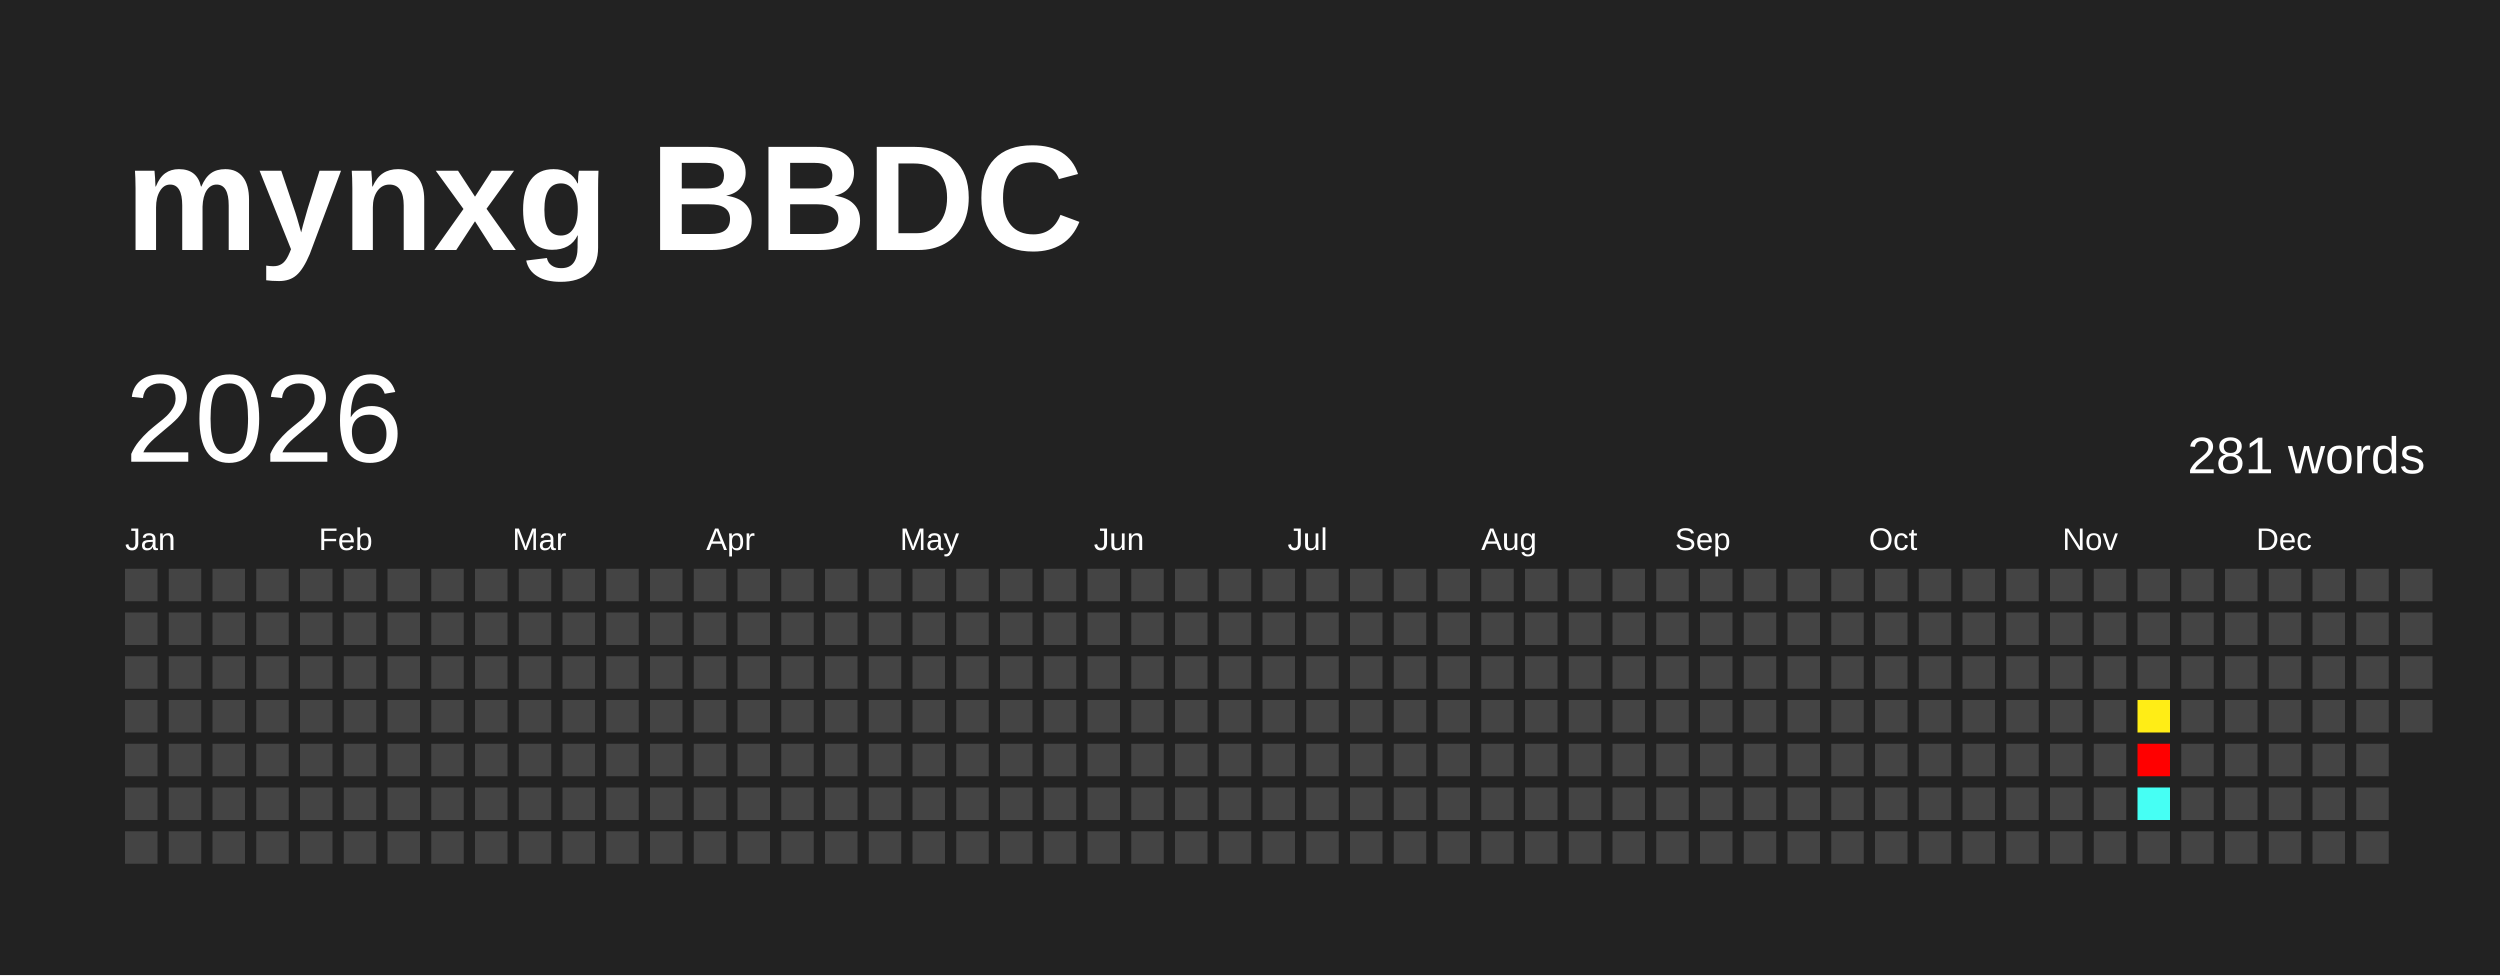
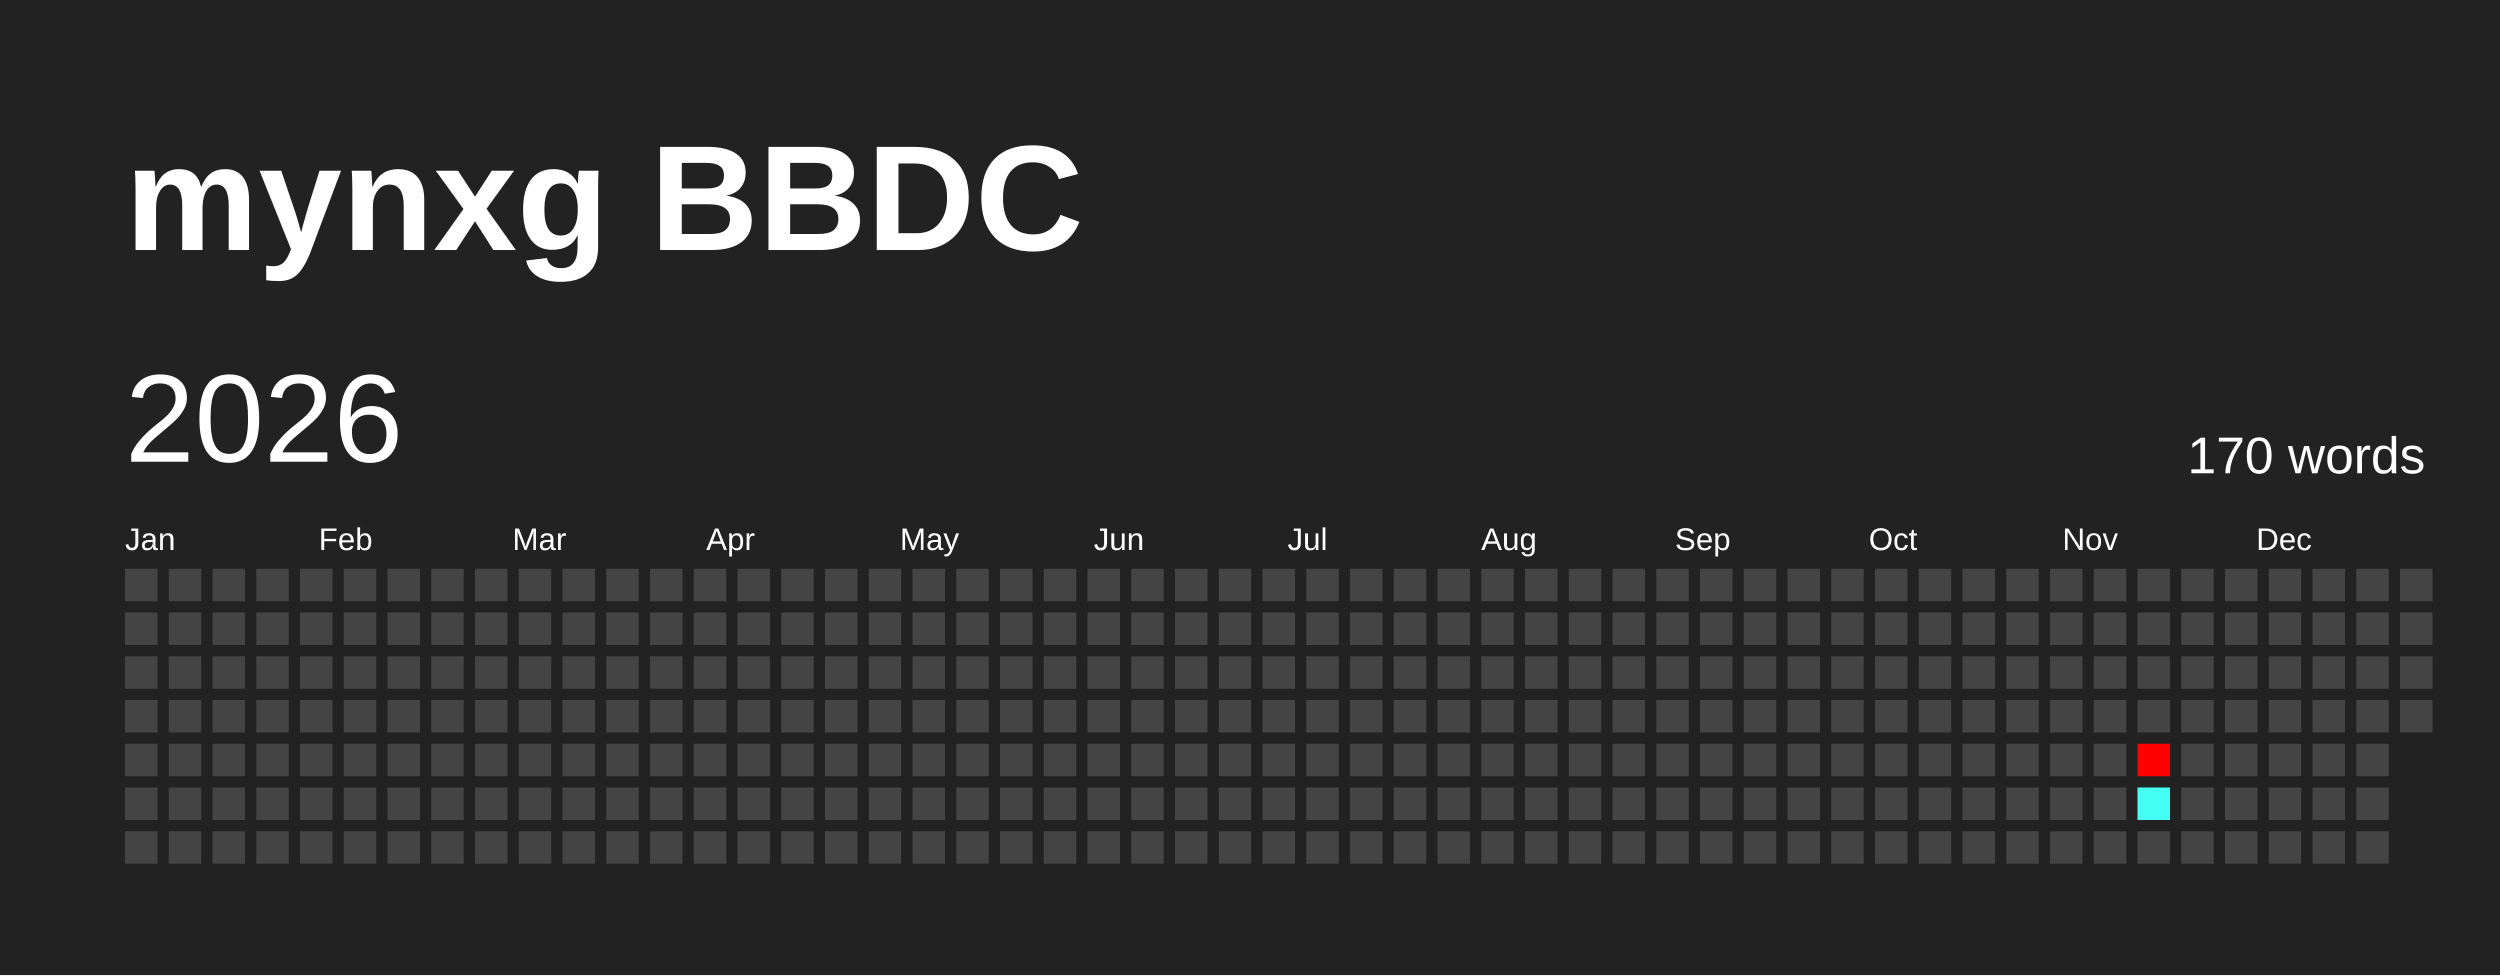
<svg xmlns="http://www.w3.org/2000/svg" baseProfile="full" height="78mm" version="1.1" viewBox="0,0,200,78" width="200mm">
  <defs />
  <rect fill="#222222" height="78" width="200" x="0" y="0" />
  <text fill="#FFFFFF" style="font-size:12px; font-family:Arial; font-weight:bold;" x="10" y="20">mynxg BBDC</text>
  <text dominant-baseline="hanging" fill="#FFFFFF" style="font-size:10.0px; font-family:Arial;" x="10" y="30">2026</text>
-   <text dominant-baseline="hanging" fill="#FFFFFF" style="font-size:4.125px; font-family:Arial;" x="175" y="35">281 words</text>
+   <text dominant-baseline="hanging" fill="#FFFFFF" style="font-size:4.125px; font-family:Arial;" x="175" y="35">170 words</text>
  <text fill="#FFFFFF" style="font-size:2.5px; font-family:Arial" x="10.0" y="44">Jan</text>
  <text fill="#FFFFFF" style="font-size:2.5px; font-family:Arial" x="25.5" y="44">Feb</text>
  <text fill="#FFFFFF" style="font-size:2.5px; font-family:Arial" x="41.0" y="44">Mar</text>
  <text fill="#FFFFFF" style="font-size:2.5px; font-family:Arial" x="56.5" y="44">Apr</text>
  <text fill="#FFFFFF" style="font-size:2.5px; font-family:Arial" x="72.0" y="44">May</text>
  <text fill="#FFFFFF" style="font-size:2.5px; font-family:Arial" x="87.5" y="44">Jun</text>
  <text fill="#FFFFFF" style="font-size:2.5px; font-family:Arial" x="103.0" y="44">Jul</text>
  <text fill="#FFFFFF" style="font-size:2.5px; font-family:Arial" x="118.5" y="44">Aug</text>
  <text fill="#FFFFFF" style="font-size:2.5px; font-family:Arial" x="134.0" y="44">Sep</text>
  <text fill="#FFFFFF" style="font-size:2.5px; font-family:Arial" x="149.5" y="44">Oct</text>
  <text fill="#FFFFFF" style="font-size:2.5px; font-family:Arial" x="165.0" y="44">Nov</text>
  <text fill="#FFFFFF" style="font-size:2.5px; font-family:Arial" x="180.5" y="44">Dec</text>
  <rect fill="#444444" height="2.6" width="2.6" x="10.0" y="45.5" />
  <rect fill="#444444" height="2.6" width="2.6" x="10.0" y="49.0" />
  <rect fill="#444444" height="2.6" width="2.6" x="10.0" y="52.5" />
  <rect fill="#444444" height="2.6" width="2.6" x="10.0" y="56.0" />
  <rect fill="#444444" height="2.6" width="2.6" x="10.0" y="59.5" />
  <rect fill="#444444" height="2.6" width="2.6" x="10.0" y="63.0" />
  <rect fill="#444444" height="2.6" width="2.6" x="10.0" y="66.5" />
  <rect fill="#444444" height="2.6" width="2.6" x="13.5" y="45.5" />
  <rect fill="#444444" height="2.6" width="2.6" x="13.5" y="49.0" />
  <rect fill="#444444" height="2.6" width="2.6" x="13.5" y="52.5" />
  <rect fill="#444444" height="2.6" width="2.6" x="13.5" y="56.0" />
  <rect fill="#444444" height="2.6" width="2.6" x="13.5" y="59.5" />
  <rect fill="#444444" height="2.6" width="2.6" x="13.5" y="63.0" />
  <rect fill="#444444" height="2.6" width="2.6" x="13.5" y="66.5" />
  <rect fill="#444444" height="2.6" width="2.6" x="17.0" y="45.5" />
  <rect fill="#444444" height="2.6" width="2.6" x="17.0" y="49.0" />
  <rect fill="#444444" height="2.6" width="2.6" x="17.0" y="52.5" />
  <rect fill="#444444" height="2.6" width="2.6" x="17.0" y="56.0" />
  <rect fill="#444444" height="2.6" width="2.6" x="17.0" y="59.5" />
  <rect fill="#444444" height="2.6" width="2.6" x="17.0" y="63.0" />
  <rect fill="#444444" height="2.6" width="2.6" x="17.0" y="66.5" />
  <rect fill="#444444" height="2.6" width="2.6" x="20.5" y="45.5" />
  <rect fill="#444444" height="2.6" width="2.6" x="20.5" y="49.0" />
  <rect fill="#444444" height="2.6" width="2.6" x="20.5" y="52.5" />
  <rect fill="#444444" height="2.6" width="2.6" x="20.5" y="56.0" />
  <rect fill="#444444" height="2.6" width="2.6" x="20.5" y="59.5" />
  <rect fill="#444444" height="2.6" width="2.6" x="20.5" y="63.0" />
  <rect fill="#444444" height="2.6" width="2.6" x="20.5" y="66.5" />
  <rect fill="#444444" height="2.6" width="2.6" x="24.0" y="45.5" />
  <rect fill="#444444" height="2.6" width="2.6" x="24.0" y="49.0" />
  <rect fill="#444444" height="2.6" width="2.6" x="24.0" y="52.5" />
  <rect fill="#444444" height="2.6" width="2.6" x="24.0" y="56.0" />
  <rect fill="#444444" height="2.6" width="2.6" x="24.0" y="59.5" />
  <rect fill="#444444" height="2.6" width="2.6" x="24.0" y="63.0" />
  <rect fill="#444444" height="2.6" width="2.6" x="24.0" y="66.5" />
  <rect fill="#444444" height="2.6" width="2.6" x="27.5" y="45.5" />
  <rect fill="#444444" height="2.6" width="2.6" x="27.5" y="49.0" />
  <rect fill="#444444" height="2.6" width="2.6" x="27.5" y="52.5" />
  <rect fill="#444444" height="2.6" width="2.6" x="27.5" y="56.0" />
  <rect fill="#444444" height="2.6" width="2.6" x="27.5" y="59.5" />
  <rect fill="#444444" height="2.6" width="2.6" x="27.5" y="63.0" />
  <rect fill="#444444" height="2.6" width="2.6" x="27.5" y="66.5" />
  <rect fill="#444444" height="2.6" width="2.6" x="31.0" y="45.5" />
  <rect fill="#444444" height="2.6" width="2.6" x="31.0" y="49.0" />
  <rect fill="#444444" height="2.6" width="2.6" x="31.0" y="52.5" />
  <rect fill="#444444" height="2.6" width="2.6" x="31.0" y="56.0" />
  <rect fill="#444444" height="2.6" width="2.6" x="31.0" y="59.5" />
  <rect fill="#444444" height="2.6" width="2.6" x="31.0" y="63.0" />
  <rect fill="#444444" height="2.6" width="2.6" x="31.0" y="66.5" />
  <rect fill="#444444" height="2.6" width="2.6" x="34.5" y="45.5" />
  <rect fill="#444444" height="2.6" width="2.6" x="34.5" y="49.0" />
  <rect fill="#444444" height="2.6" width="2.6" x="34.5" y="52.5" />
  <rect fill="#444444" height="2.6" width="2.6" x="34.5" y="56.0" />
  <rect fill="#444444" height="2.6" width="2.6" x="34.5" y="59.5" />
  <rect fill="#444444" height="2.6" width="2.6" x="34.5" y="63.0" />
  <rect fill="#444444" height="2.6" width="2.6" x="34.5" y="66.5" />
  <rect fill="#444444" height="2.6" width="2.6" x="38.0" y="45.5" />
  <rect fill="#444444" height="2.6" width="2.6" x="38.0" y="49.0" />
  <rect fill="#444444" height="2.6" width="2.6" x="38.0" y="52.5" />
  <rect fill="#444444" height="2.6" width="2.6" x="38.0" y="56.0" />
  <rect fill="#444444" height="2.6" width="2.6" x="38.0" y="59.5" />
  <rect fill="#444444" height="2.6" width="2.6" x="38.0" y="63.0" />
  <rect fill="#444444" height="2.6" width="2.6" x="38.0" y="66.5" />
  <rect fill="#444444" height="2.6" width="2.6" x="41.5" y="45.5" />
  <rect fill="#444444" height="2.6" width="2.6" x="41.5" y="49.0" />
  <rect fill="#444444" height="2.6" width="2.6" x="41.5" y="52.5" />
  <rect fill="#444444" height="2.6" width="2.6" x="41.5" y="56.0" />
  <rect fill="#444444" height="2.6" width="2.6" x="41.5" y="59.5" />
  <rect fill="#444444" height="2.6" width="2.6" x="41.5" y="63.0" />
  <rect fill="#444444" height="2.6" width="2.6" x="41.5" y="66.5" />
  <rect fill="#444444" height="2.6" width="2.6" x="45.0" y="45.5" />
  <rect fill="#444444" height="2.6" width="2.6" x="45.0" y="49.0" />
  <rect fill="#444444" height="2.6" width="2.6" x="45.0" y="52.5" />
  <rect fill="#444444" height="2.6" width="2.6" x="45.0" y="56.0" />
  <rect fill="#444444" height="2.6" width="2.6" x="45.0" y="59.5" />
  <rect fill="#444444" height="2.6" width="2.6" x="45.0" y="63.0" />
  <rect fill="#444444" height="2.6" width="2.6" x="45.0" y="66.5" />
  <rect fill="#444444" height="2.6" width="2.6" x="48.5" y="45.5" />
  <rect fill="#444444" height="2.6" width="2.6" x="48.5" y="49.0" />
  <rect fill="#444444" height="2.6" width="2.6" x="48.5" y="52.5" />
  <rect fill="#444444" height="2.6" width="2.6" x="48.5" y="56.0" />
  <rect fill="#444444" height="2.6" width="2.6" x="48.5" y="59.5" />
  <rect fill="#444444" height="2.6" width="2.6" x="48.5" y="63.0" />
  <rect fill="#444444" height="2.6" width="2.6" x="48.5" y="66.5" />
  <rect fill="#444444" height="2.6" width="2.6" x="52.0" y="45.5" />
  <rect fill="#444444" height="2.6" width="2.6" x="52.0" y="49.0" />
  <rect fill="#444444" height="2.6" width="2.6" x="52.0" y="52.5" />
  <rect fill="#444444" height="2.6" width="2.6" x="52.0" y="56.0" />
  <rect fill="#444444" height="2.6" width="2.6" x="52.0" y="59.5" />
  <rect fill="#444444" height="2.6" width="2.6" x="52.0" y="63.0" />
  <rect fill="#444444" height="2.6" width="2.6" x="52.0" y="66.5" />
  <rect fill="#444444" height="2.6" width="2.6" x="55.5" y="45.5" />
  <rect fill="#444444" height="2.6" width="2.6" x="55.5" y="49.0" />
  <rect fill="#444444" height="2.6" width="2.6" x="55.5" y="52.5" />
  <rect fill="#444444" height="2.6" width="2.6" x="55.5" y="56.0" />
  <rect fill="#444444" height="2.6" width="2.6" x="55.5" y="59.5" />
  <rect fill="#444444" height="2.6" width="2.6" x="55.5" y="63.0" />
  <rect fill="#444444" height="2.6" width="2.6" x="55.5" y="66.5" />
  <rect fill="#444444" height="2.6" width="2.6" x="59.0" y="45.5" />
  <rect fill="#444444" height="2.6" width="2.6" x="59.0" y="49.0" />
  <rect fill="#444444" height="2.6" width="2.6" x="59.0" y="52.5" />
  <rect fill="#444444" height="2.6" width="2.6" x="59.0" y="56.0" />
  <rect fill="#444444" height="2.6" width="2.6" x="59.0" y="59.5" />
  <rect fill="#444444" height="2.6" width="2.6" x="59.0" y="63.0" />
  <rect fill="#444444" height="2.6" width="2.6" x="59.0" y="66.5" />
  <rect fill="#444444" height="2.6" width="2.6" x="62.5" y="45.5" />
  <rect fill="#444444" height="2.6" width="2.6" x="62.5" y="49.0" />
  <rect fill="#444444" height="2.6" width="2.6" x="62.5" y="52.5" />
  <rect fill="#444444" height="2.6" width="2.6" x="62.5" y="56.0" />
  <rect fill="#444444" height="2.6" width="2.6" x="62.5" y="59.5" />
  <rect fill="#444444" height="2.6" width="2.6" x="62.5" y="63.0" />
  <rect fill="#444444" height="2.6" width="2.6" x="62.5" y="66.5" />
  <rect fill="#444444" height="2.6" width="2.6" x="66.0" y="45.5" />
  <rect fill="#444444" height="2.6" width="2.6" x="66.0" y="49.0" />
  <rect fill="#444444" height="2.6" width="2.6" x="66.0" y="52.5" />
  <rect fill="#444444" height="2.6" width="2.6" x="66.0" y="56.0" />
  <rect fill="#444444" height="2.6" width="2.6" x="66.0" y="59.5" />
  <rect fill="#444444" height="2.6" width="2.6" x="66.0" y="63.0" />
  <rect fill="#444444" height="2.6" width="2.6" x="66.0" y="66.5" />
  <rect fill="#444444" height="2.6" width="2.6" x="69.5" y="45.5" />
  <rect fill="#444444" height="2.6" width="2.6" x="69.5" y="49.0" />
  <rect fill="#444444" height="2.6" width="2.6" x="69.5" y="52.5" />
  <rect fill="#444444" height="2.6" width="2.6" x="69.5" y="56.0" />
  <rect fill="#444444" height="2.6" width="2.6" x="69.5" y="59.5" />
  <rect fill="#444444" height="2.6" width="2.6" x="69.5" y="63.0" />
  <rect fill="#444444" height="2.6" width="2.6" x="69.5" y="66.5" />
  <rect fill="#444444" height="2.6" width="2.6" x="73.0" y="45.5" />
  <rect fill="#444444" height="2.6" width="2.6" x="73.0" y="49.0" />
  <rect fill="#444444" height="2.6" width="2.6" x="73.0" y="52.5" />
  <rect fill="#444444" height="2.6" width="2.6" x="73.0" y="56.0" />
  <rect fill="#444444" height="2.6" width="2.6" x="73.0" y="59.5" />
  <rect fill="#444444" height="2.6" width="2.6" x="73.0" y="63.0" />
  <rect fill="#444444" height="2.6" width="2.6" x="73.0" y="66.5" />
  <rect fill="#444444" height="2.6" width="2.6" x="76.5" y="45.5" />
  <rect fill="#444444" height="2.6" width="2.6" x="76.5" y="49.0" />
  <rect fill="#444444" height="2.6" width="2.6" x="76.5" y="52.5" />
  <rect fill="#444444" height="2.6" width="2.6" x="76.5" y="56.0" />
  <rect fill="#444444" height="2.6" width="2.6" x="76.5" y="59.5" />
  <rect fill="#444444" height="2.6" width="2.6" x="76.5" y="63.0" />
  <rect fill="#444444" height="2.6" width="2.6" x="76.5" y="66.5" />
  <rect fill="#444444" height="2.6" width="2.6" x="80.0" y="45.5" />
  <rect fill="#444444" height="2.6" width="2.6" x="80.0" y="49.0" />
  <rect fill="#444444" height="2.6" width="2.6" x="80.0" y="52.5" />
  <rect fill="#444444" height="2.6" width="2.6" x="80.0" y="56.0" />
  <rect fill="#444444" height="2.6" width="2.6" x="80.0" y="59.5" />
  <rect fill="#444444" height="2.6" width="2.6" x="80.0" y="63.0" />
  <rect fill="#444444" height="2.6" width="2.6" x="80.0" y="66.5" />
  <rect fill="#444444" height="2.6" width="2.6" x="83.5" y="45.5" />
  <rect fill="#444444" height="2.6" width="2.6" x="83.5" y="49.0" />
  <rect fill="#444444" height="2.6" width="2.6" x="83.5" y="52.5" />
  <rect fill="#444444" height="2.6" width="2.6" x="83.5" y="56.0" />
  <rect fill="#444444" height="2.6" width="2.6" x="83.5" y="59.5" />
  <rect fill="#444444" height="2.6" width="2.6" x="83.5" y="63.0" />
  <rect fill="#444444" height="2.6" width="2.6" x="83.5" y="66.5" />
  <rect fill="#444444" height="2.6" width="2.6" x="87.0" y="45.5" />
  <rect fill="#444444" height="2.6" width="2.6" x="87.0" y="49.0" />
  <rect fill="#444444" height="2.6" width="2.6" x="87.0" y="52.5" />
  <rect fill="#444444" height="2.6" width="2.6" x="87.0" y="56.0" />
  <rect fill="#444444" height="2.6" width="2.6" x="87.0" y="59.5" />
  <rect fill="#444444" height="2.6" width="2.6" x="87.0" y="63.0" />
  <rect fill="#444444" height="2.6" width="2.6" x="87.0" y="66.5" />
  <rect fill="#444444" height="2.6" width="2.6" x="90.5" y="45.5" />
  <rect fill="#444444" height="2.6" width="2.6" x="90.5" y="49.0" />
  <rect fill="#444444" height="2.6" width="2.6" x="90.5" y="52.5" />
  <rect fill="#444444" height="2.6" width="2.6" x="90.5" y="56.0" />
  <rect fill="#444444" height="2.6" width="2.6" x="90.5" y="59.5" />
  <rect fill="#444444" height="2.6" width="2.6" x="90.5" y="63.0" />
  <rect fill="#444444" height="2.6" width="2.6" x="90.5" y="66.5" />
  <rect fill="#444444" height="2.6" width="2.6" x="94.0" y="45.5" />
  <rect fill="#444444" height="2.6" width="2.6" x="94.0" y="49.0" />
  <rect fill="#444444" height="2.6" width="2.6" x="94.0" y="52.5" />
  <rect fill="#444444" height="2.6" width="2.6" x="94.0" y="56.0" />
  <rect fill="#444444" height="2.6" width="2.6" x="94.0" y="59.5" />
  <rect fill="#444444" height="2.6" width="2.6" x="94.0" y="63.0" />
  <rect fill="#444444" height="2.6" width="2.6" x="94.0" y="66.5" />
  <rect fill="#444444" height="2.6" width="2.6" x="97.5" y="45.5" />
  <rect fill="#444444" height="2.6" width="2.6" x="97.5" y="49.0" />
  <rect fill="#444444" height="2.6" width="2.6" x="97.5" y="52.5" />
  <rect fill="#444444" height="2.6" width="2.6" x="97.5" y="56.0" />
  <rect fill="#444444" height="2.6" width="2.6" x="97.5" y="59.5" />
  <rect fill="#444444" height="2.6" width="2.6" x="97.5" y="63.0" />
  <rect fill="#444444" height="2.6" width="2.6" x="97.5" y="66.5" />
  <rect fill="#444444" height="2.6" width="2.6" x="101.0" y="45.5" />
  <rect fill="#444444" height="2.6" width="2.6" x="101.0" y="49.0" />
  <rect fill="#444444" height="2.6" width="2.6" x="101.0" y="52.5" />
  <rect fill="#444444" height="2.6" width="2.6" x="101.0" y="56.0" />
  <rect fill="#444444" height="2.6" width="2.6" x="101.0" y="59.5" />
  <rect fill="#444444" height="2.6" width="2.6" x="101.0" y="63.0" />
  <rect fill="#444444" height="2.6" width="2.6" x="101.0" y="66.5" />
  <rect fill="#444444" height="2.6" width="2.6" x="104.5" y="45.5" />
  <rect fill="#444444" height="2.6" width="2.6" x="104.5" y="49.0" />
  <rect fill="#444444" height="2.6" width="2.6" x="104.5" y="52.5" />
  <rect fill="#444444" height="2.6" width="2.6" x="104.5" y="56.0" />
  <rect fill="#444444" height="2.6" width="2.6" x="104.5" y="59.5" />
  <rect fill="#444444" height="2.6" width="2.6" x="104.5" y="63.0" />
  <rect fill="#444444" height="2.6" width="2.6" x="104.5" y="66.5" />
  <rect fill="#444444" height="2.6" width="2.6" x="108.0" y="45.5" />
  <rect fill="#444444" height="2.6" width="2.6" x="108.0" y="49.0" />
  <rect fill="#444444" height="2.6" width="2.6" x="108.0" y="52.5" />
  <rect fill="#444444" height="2.6" width="2.6" x="108.0" y="56.0" />
  <rect fill="#444444" height="2.6" width="2.6" x="108.0" y="59.5" />
  <rect fill="#444444" height="2.6" width="2.6" x="108.0" y="63.0" />
  <rect fill="#444444" height="2.6" width="2.6" x="108.0" y="66.5" />
  <rect fill="#444444" height="2.6" width="2.6" x="111.5" y="45.5" />
  <rect fill="#444444" height="2.6" width="2.6" x="111.5" y="49.0" />
  <rect fill="#444444" height="2.6" width="2.6" x="111.5" y="52.5" />
  <rect fill="#444444" height="2.6" width="2.6" x="111.5" y="56.0" />
  <rect fill="#444444" height="2.6" width="2.6" x="111.5" y="59.5" />
  <rect fill="#444444" height="2.6" width="2.6" x="111.5" y="63.0" />
  <rect fill="#444444" height="2.6" width="2.6" x="111.5" y="66.5" />
  <rect fill="#444444" height="2.6" width="2.6" x="115.0" y="45.5" />
  <rect fill="#444444" height="2.6" width="2.6" x="115.0" y="49.0" />
  <rect fill="#444444" height="2.6" width="2.6" x="115.0" y="52.5" />
  <rect fill="#444444" height="2.6" width="2.6" x="115.0" y="56.0" />
  <rect fill="#444444" height="2.6" width="2.6" x="115.0" y="59.5" />
  <rect fill="#444444" height="2.6" width="2.6" x="115.0" y="63.0" />
  <rect fill="#444444" height="2.6" width="2.6" x="115.0" y="66.5" />
  <rect fill="#444444" height="2.6" width="2.6" x="118.5" y="45.5" />
  <rect fill="#444444" height="2.6" width="2.6" x="118.5" y="49.0" />
  <rect fill="#444444" height="2.6" width="2.6" x="118.5" y="52.5" />
  <rect fill="#444444" height="2.6" width="2.6" x="118.5" y="56.0" />
  <rect fill="#444444" height="2.6" width="2.6" x="118.5" y="59.5" />
  <rect fill="#444444" height="2.6" width="2.6" x="118.5" y="63.0" />
  <rect fill="#444444" height="2.6" width="2.6" x="118.5" y="66.5" />
  <rect fill="#444444" height="2.6" width="2.6" x="122.0" y="45.5" />
  <rect fill="#444444" height="2.6" width="2.6" x="122.0" y="49.0" />
  <rect fill="#444444" height="2.6" width="2.6" x="122.0" y="52.5" />
  <rect fill="#444444" height="2.6" width="2.6" x="122.0" y="56.0" />
  <rect fill="#444444" height="2.6" width="2.6" x="122.0" y="59.5" />
  <rect fill="#444444" height="2.6" width="2.6" x="122.0" y="63.0" />
  <rect fill="#444444" height="2.6" width="2.6" x="122.0" y="66.5" />
  <rect fill="#444444" height="2.6" width="2.6" x="125.5" y="45.5" />
  <rect fill="#444444" height="2.6" width="2.6" x="125.5" y="49.0" />
  <rect fill="#444444" height="2.6" width="2.6" x="125.5" y="52.5" />
  <rect fill="#444444" height="2.6" width="2.6" x="125.5" y="56.0" />
  <rect fill="#444444" height="2.6" width="2.6" x="125.5" y="59.5" />
  <rect fill="#444444" height="2.6" width="2.6" x="125.5" y="63.0" />
  <rect fill="#444444" height="2.6" width="2.6" x="125.5" y="66.5" />
  <rect fill="#444444" height="2.6" width="2.6" x="129.0" y="45.5" />
  <rect fill="#444444" height="2.6" width="2.6" x="129.0" y="49.0" />
  <rect fill="#444444" height="2.6" width="2.6" x="129.0" y="52.5" />
  <rect fill="#444444" height="2.6" width="2.6" x="129.0" y="56.0" />
  <rect fill="#444444" height="2.6" width="2.6" x="129.0" y="59.5" />
  <rect fill="#444444" height="2.6" width="2.6" x="129.0" y="63.0" />
  <rect fill="#444444" height="2.6" width="2.6" x="129.0" y="66.5" />
  <rect fill="#444444" height="2.6" width="2.6" x="132.5" y="45.5" />
  <rect fill="#444444" height="2.6" width="2.6" x="132.5" y="49.0" />
  <rect fill="#444444" height="2.6" width="2.6" x="132.5" y="52.5" />
  <rect fill="#444444" height="2.6" width="2.6" x="132.5" y="56.0" />
  <rect fill="#444444" height="2.6" width="2.6" x="132.5" y="59.5" />
  <rect fill="#444444" height="2.6" width="2.6" x="132.5" y="63.0" />
  <rect fill="#444444" height="2.6" width="2.6" x="132.5" y="66.5" />
  <rect fill="#444444" height="2.6" width="2.6" x="136.0" y="45.5" />
  <rect fill="#444444" height="2.6" width="2.6" x="136.0" y="49.0" />
  <rect fill="#444444" height="2.6" width="2.6" x="136.0" y="52.5" />
  <rect fill="#444444" height="2.6" width="2.6" x="136.0" y="56.0" />
  <rect fill="#444444" height="2.6" width="2.6" x="136.0" y="59.5" />
  <rect fill="#444444" height="2.6" width="2.6" x="136.0" y="63.0" />
  <rect fill="#444444" height="2.6" width="2.6" x="136.0" y="66.5" />
  <rect fill="#444444" height="2.6" width="2.6" x="139.5" y="45.5" />
  <rect fill="#444444" height="2.6" width="2.6" x="139.5" y="49.0" />
  <rect fill="#444444" height="2.6" width="2.6" x="139.5" y="52.5" />
  <rect fill="#444444" height="2.6" width="2.6" x="139.5" y="56.0" />
  <rect fill="#444444" height="2.6" width="2.6" x="139.5" y="59.5" />
  <rect fill="#444444" height="2.6" width="2.6" x="139.5" y="63.0" />
  <rect fill="#444444" height="2.6" width="2.6" x="139.5" y="66.5" />
  <rect fill="#444444" height="2.6" width="2.6" x="143.0" y="45.5" />
  <rect fill="#444444" height="2.6" width="2.6" x="143.0" y="49.0" />
  <rect fill="#444444" height="2.6" width="2.6" x="143.0" y="52.5" />
  <rect fill="#444444" height="2.6" width="2.6" x="143.0" y="56.0" />
  <rect fill="#444444" height="2.6" width="2.6" x="143.0" y="59.5" />
  <rect fill="#444444" height="2.6" width="2.6" x="143.0" y="63.0" />
  <rect fill="#444444" height="2.6" width="2.6" x="143.0" y="66.5" />
  <rect fill="#444444" height="2.6" width="2.6" x="146.5" y="45.5" />
  <rect fill="#444444" height="2.6" width="2.6" x="146.5" y="49.0" />
  <rect fill="#444444" height="2.6" width="2.6" x="146.5" y="52.5" />
  <rect fill="#444444" height="2.6" width="2.6" x="146.5" y="56.0" />
  <rect fill="#444444" height="2.6" width="2.6" x="146.5" y="59.5" />
  <rect fill="#444444" height="2.6" width="2.6" x="146.5" y="63.0" />
  <rect fill="#444444" height="2.6" width="2.6" x="146.5" y="66.5" />
  <rect fill="#444444" height="2.6" width="2.6" x="150.0" y="45.5" />
  <rect fill="#444444" height="2.6" width="2.6" x="150.0" y="49.0" />
  <rect fill="#444444" height="2.6" width="2.6" x="150.0" y="52.5" />
  <rect fill="#444444" height="2.6" width="2.6" x="150.0" y="56.0" />
  <rect fill="#444444" height="2.6" width="2.6" x="150.0" y="59.5" />
  <rect fill="#444444" height="2.6" width="2.6" x="150.0" y="63.0" />
  <rect fill="#444444" height="2.6" width="2.6" x="150.0" y="66.5" />
  <rect fill="#444444" height="2.6" width="2.6" x="153.5" y="45.5" />
  <rect fill="#444444" height="2.6" width="2.6" x="153.5" y="49.0" />
  <rect fill="#444444" height="2.6" width="2.6" x="153.5" y="52.5" />
  <rect fill="#444444" height="2.6" width="2.6" x="153.5" y="56.0" />
  <rect fill="#444444" height="2.6" width="2.6" x="153.5" y="59.5" />
  <rect fill="#444444" height="2.6" width="2.6" x="153.5" y="63.0" />
  <rect fill="#444444" height="2.6" width="2.6" x="153.5" y="66.5" />
  <rect fill="#444444" height="2.6" width="2.6" x="157.0" y="45.5" />
  <rect fill="#444444" height="2.6" width="2.6" x="157.0" y="49.0" />
  <rect fill="#444444" height="2.6" width="2.6" x="157.0" y="52.5" />
  <rect fill="#444444" height="2.6" width="2.6" x="157.0" y="56.0" />
  <rect fill="#444444" height="2.6" width="2.6" x="157.0" y="59.5" />
  <rect fill="#444444" height="2.6" width="2.6" x="157.0" y="63.0" />
  <rect fill="#444444" height="2.6" width="2.6" x="157.0" y="66.5" />
  <rect fill="#444444" height="2.6" width="2.6" x="160.5" y="45.5" />
  <rect fill="#444444" height="2.6" width="2.6" x="160.5" y="49.0" />
  <rect fill="#444444" height="2.6" width="2.6" x="160.5" y="52.5" />
  <rect fill="#444444" height="2.6" width="2.6" x="160.5" y="56.0" />
  <rect fill="#444444" height="2.6" width="2.6" x="160.5" y="59.5" />
  <rect fill="#444444" height="2.6" width="2.6" x="160.5" y="63.0" />
  <rect fill="#444444" height="2.6" width="2.6" x="160.5" y="66.5" />
  <rect fill="#444444" height="2.6" width="2.6" x="164.0" y="45.5" />
  <rect fill="#444444" height="2.6" width="2.6" x="164.0" y="49.0" />
  <rect fill="#444444" height="2.6" width="2.6" x="164.0" y="52.5" />
  <rect fill="#444444" height="2.6" width="2.6" x="164.0" y="56.0" />
  <rect fill="#444444" height="2.6" width="2.6" x="164.0" y="59.5" />
  <rect fill="#444444" height="2.6" width="2.6" x="164.0" y="63.0" />
  <rect fill="#444444" height="2.6" width="2.6" x="164.0" y="66.5" />
  <rect fill="#444444" height="2.6" width="2.6" x="167.5" y="45.5" />
  <rect fill="#444444" height="2.6" width="2.6" x="167.5" y="49.0" />
  <rect fill="#444444" height="2.6" width="2.6" x="167.5" y="52.5" />
  <rect fill="#444444" height="2.6" width="2.6" x="167.5" y="56.0" />
  <rect fill="#444444" height="2.6" width="2.6" x="167.5" y="59.5" />
  <rect fill="#444444" height="2.6" width="2.6" x="167.5" y="63.0" />
  <rect fill="#444444" height="2.6" width="2.6" x="167.5" y="66.5" />
  <rect fill="#444444" height="2.6" width="2.6" x="171.0" y="45.5" />
  <rect fill="#444444" height="2.6" width="2.6" x="171.0" y="49.0" />
  <rect fill="#444444" height="2.6" width="2.6" x="171.0" y="52.5" />
-   <rect fill="#ffed16" height="2.6" width="2.6" x="171.0" y="56.0" />
+   <rect fill="#444444" height="2.6" width="2.6" x="171.0" y="56.0" />
  <rect fill="red" height="2.6" width="2.6" x="171.0" y="59.5" />
  <rect fill="#46fff4" height="2.6" width="2.6" x="171.0" y="63.0" />
  <rect fill="#444444" height="2.6" width="2.6" x="171.0" y="66.5" />
  <rect fill="#444444" height="2.6" width="2.6" x="174.5" y="45.5" />
  <rect fill="#444444" height="2.6" width="2.6" x="174.5" y="49.0" />
  <rect fill="#444444" height="2.6" width="2.6" x="174.5" y="52.5" />
  <rect fill="#444444" height="2.6" width="2.6" x="174.5" y="56.0" />
  <rect fill="#444444" height="2.6" width="2.6" x="174.5" y="59.5" />
  <rect fill="#444444" height="2.6" width="2.6" x="174.5" y="63.0" />
  <rect fill="#444444" height="2.6" width="2.6" x="174.5" y="66.5" />
  <rect fill="#444444" height="2.6" width="2.6" x="178.0" y="45.5" />
  <rect fill="#444444" height="2.6" width="2.6" x="178.0" y="49.0" />
  <rect fill="#444444" height="2.6" width="2.6" x="178.0" y="52.5" />
  <rect fill="#444444" height="2.6" width="2.6" x="178.0" y="56.0" />
  <rect fill="#444444" height="2.6" width="2.6" x="178.0" y="59.5" />
  <rect fill="#444444" height="2.6" width="2.6" x="178.0" y="63.0" />
  <rect fill="#444444" height="2.6" width="2.6" x="178.0" y="66.5" />
  <rect fill="#444444" height="2.6" width="2.6" x="181.5" y="45.5" />
  <rect fill="#444444" height="2.6" width="2.6" x="181.5" y="49.0" />
  <rect fill="#444444" height="2.6" width="2.6" x="181.5" y="52.5" />
  <rect fill="#444444" height="2.6" width="2.6" x="181.5" y="56.0" />
  <rect fill="#444444" height="2.6" width="2.6" x="181.5" y="59.5" />
  <rect fill="#444444" height="2.6" width="2.6" x="181.5" y="63.0" />
  <rect fill="#444444" height="2.6" width="2.6" x="181.5" y="66.5" />
  <rect fill="#444444" height="2.6" width="2.6" x="185.0" y="45.5" />
  <rect fill="#444444" height="2.6" width="2.6" x="185.0" y="49.0" />
  <rect fill="#444444" height="2.6" width="2.6" x="185.0" y="52.5" />
  <rect fill="#444444" height="2.6" width="2.6" x="185.0" y="56.0" />
  <rect fill="#444444" height="2.6" width="2.6" x="185.0" y="59.5" />
  <rect fill="#444444" height="2.6" width="2.6" x="185.0" y="63.0" />
  <rect fill="#444444" height="2.6" width="2.6" x="185.0" y="66.5" />
  <rect fill="#444444" height="2.6" width="2.6" x="188.5" y="45.5" />
  <rect fill="#444444" height="2.6" width="2.6" x="188.5" y="49.0" />
  <rect fill="#444444" height="2.6" width="2.6" x="188.5" y="52.5" />
  <rect fill="#444444" height="2.6" width="2.6" x="188.5" y="56.0" />
  <rect fill="#444444" height="2.6" width="2.6" x="188.5" y="59.5" />
  <rect fill="#444444" height="2.6" width="2.6" x="188.5" y="63.0" />
  <rect fill="#444444" height="2.6" width="2.6" x="188.5" y="66.5" />
  <rect fill="#444444" height="2.6" width="2.6" x="192.0" y="45.5" />
  <rect fill="#444444" height="2.6" width="2.6" x="192.0" y="49.0" />
  <rect fill="#444444" height="2.6" width="2.6" x="192.0" y="52.5" />
  <rect fill="#444444" height="2.6" width="2.6" x="192.0" y="56.0" />
</svg>
